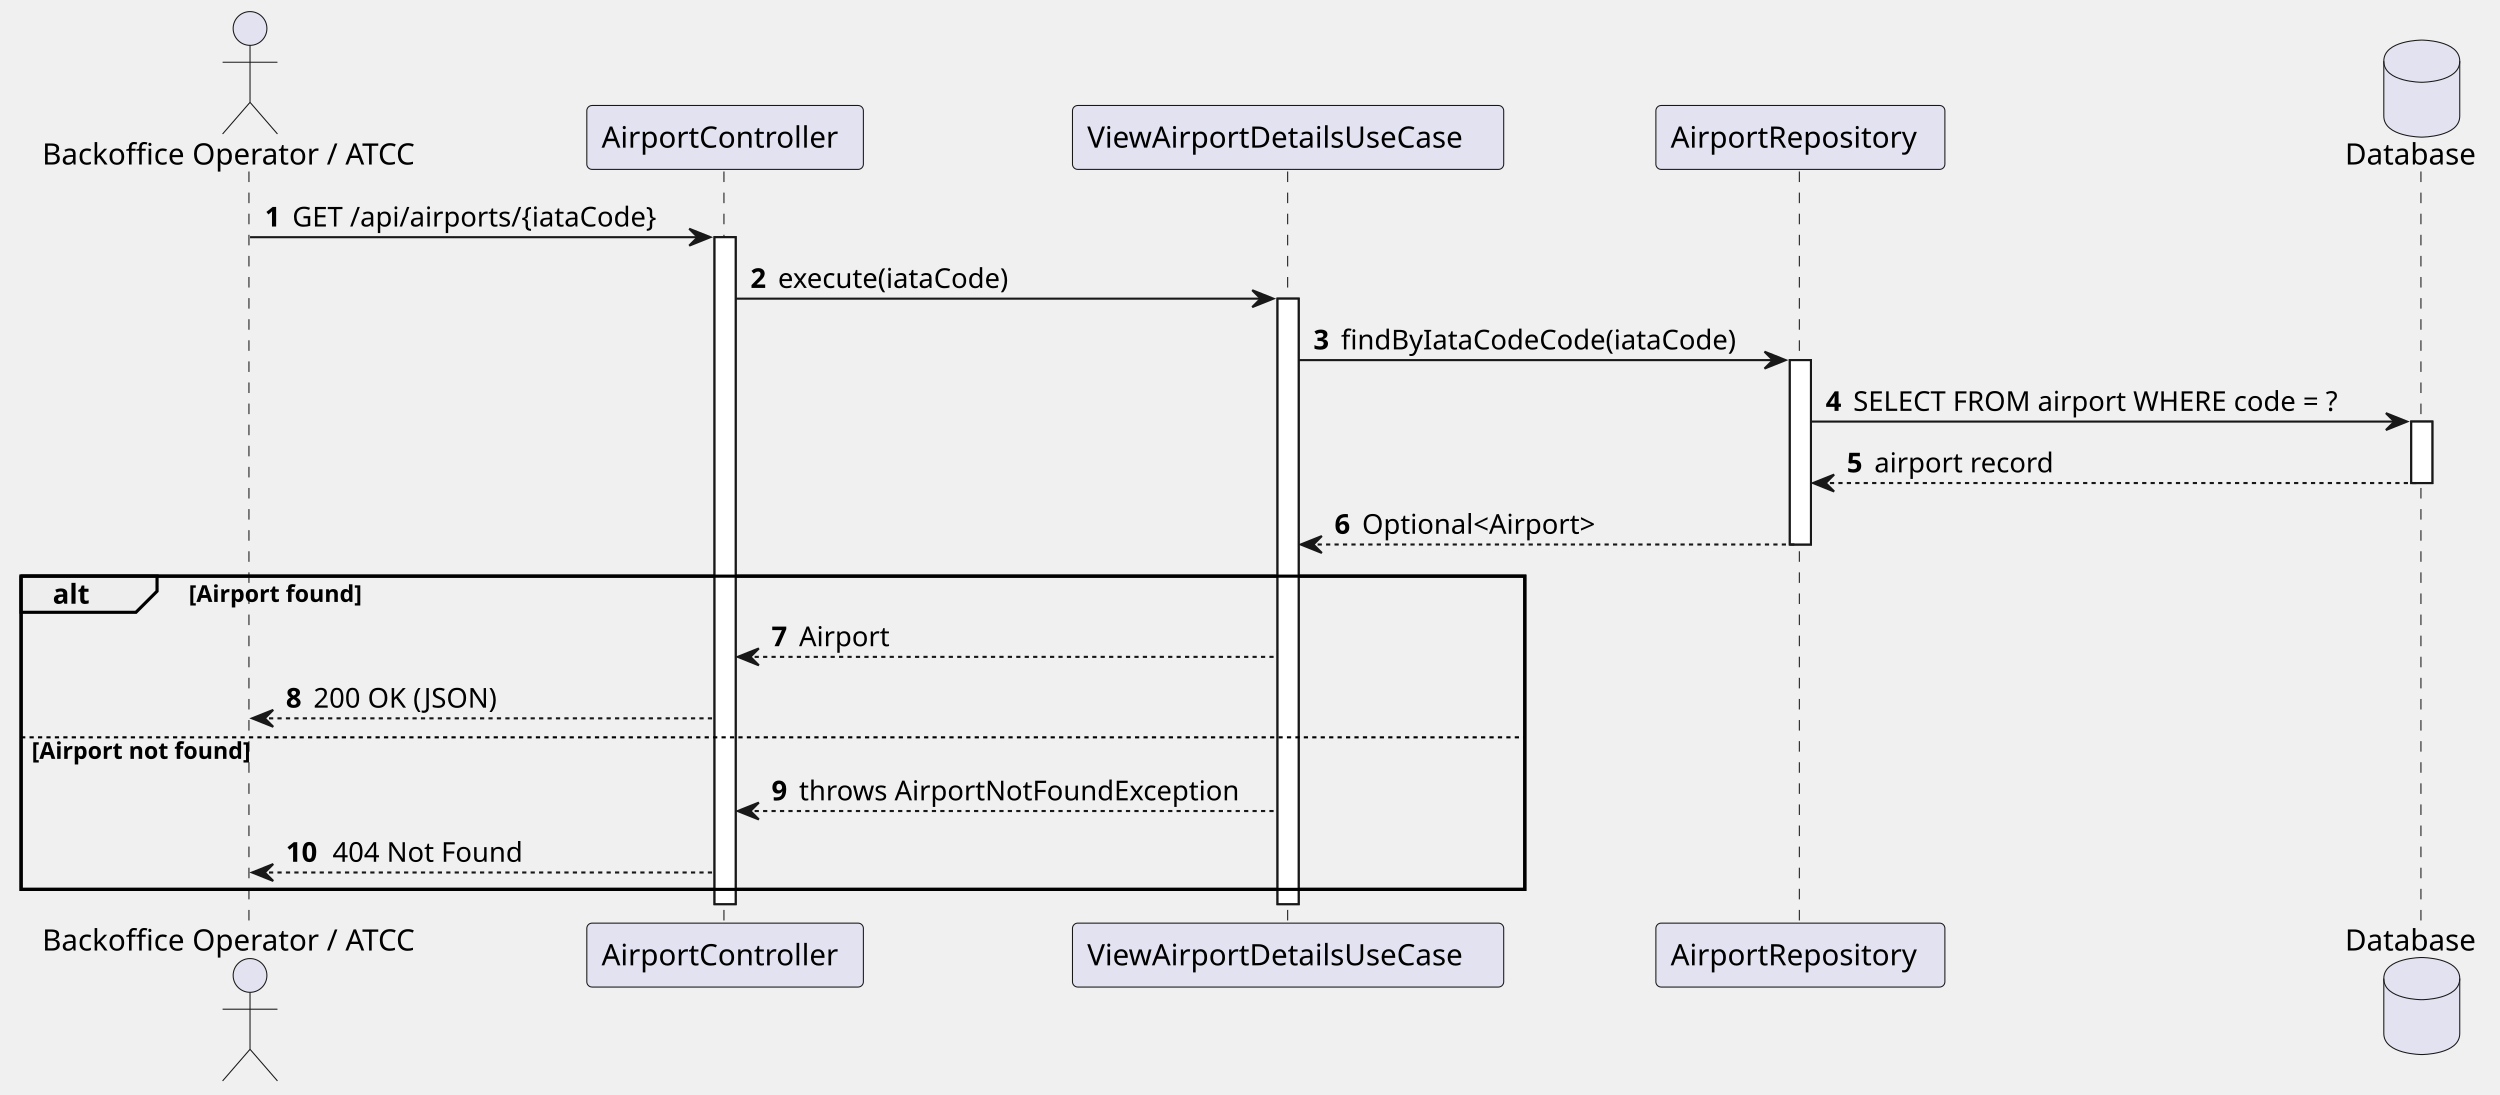
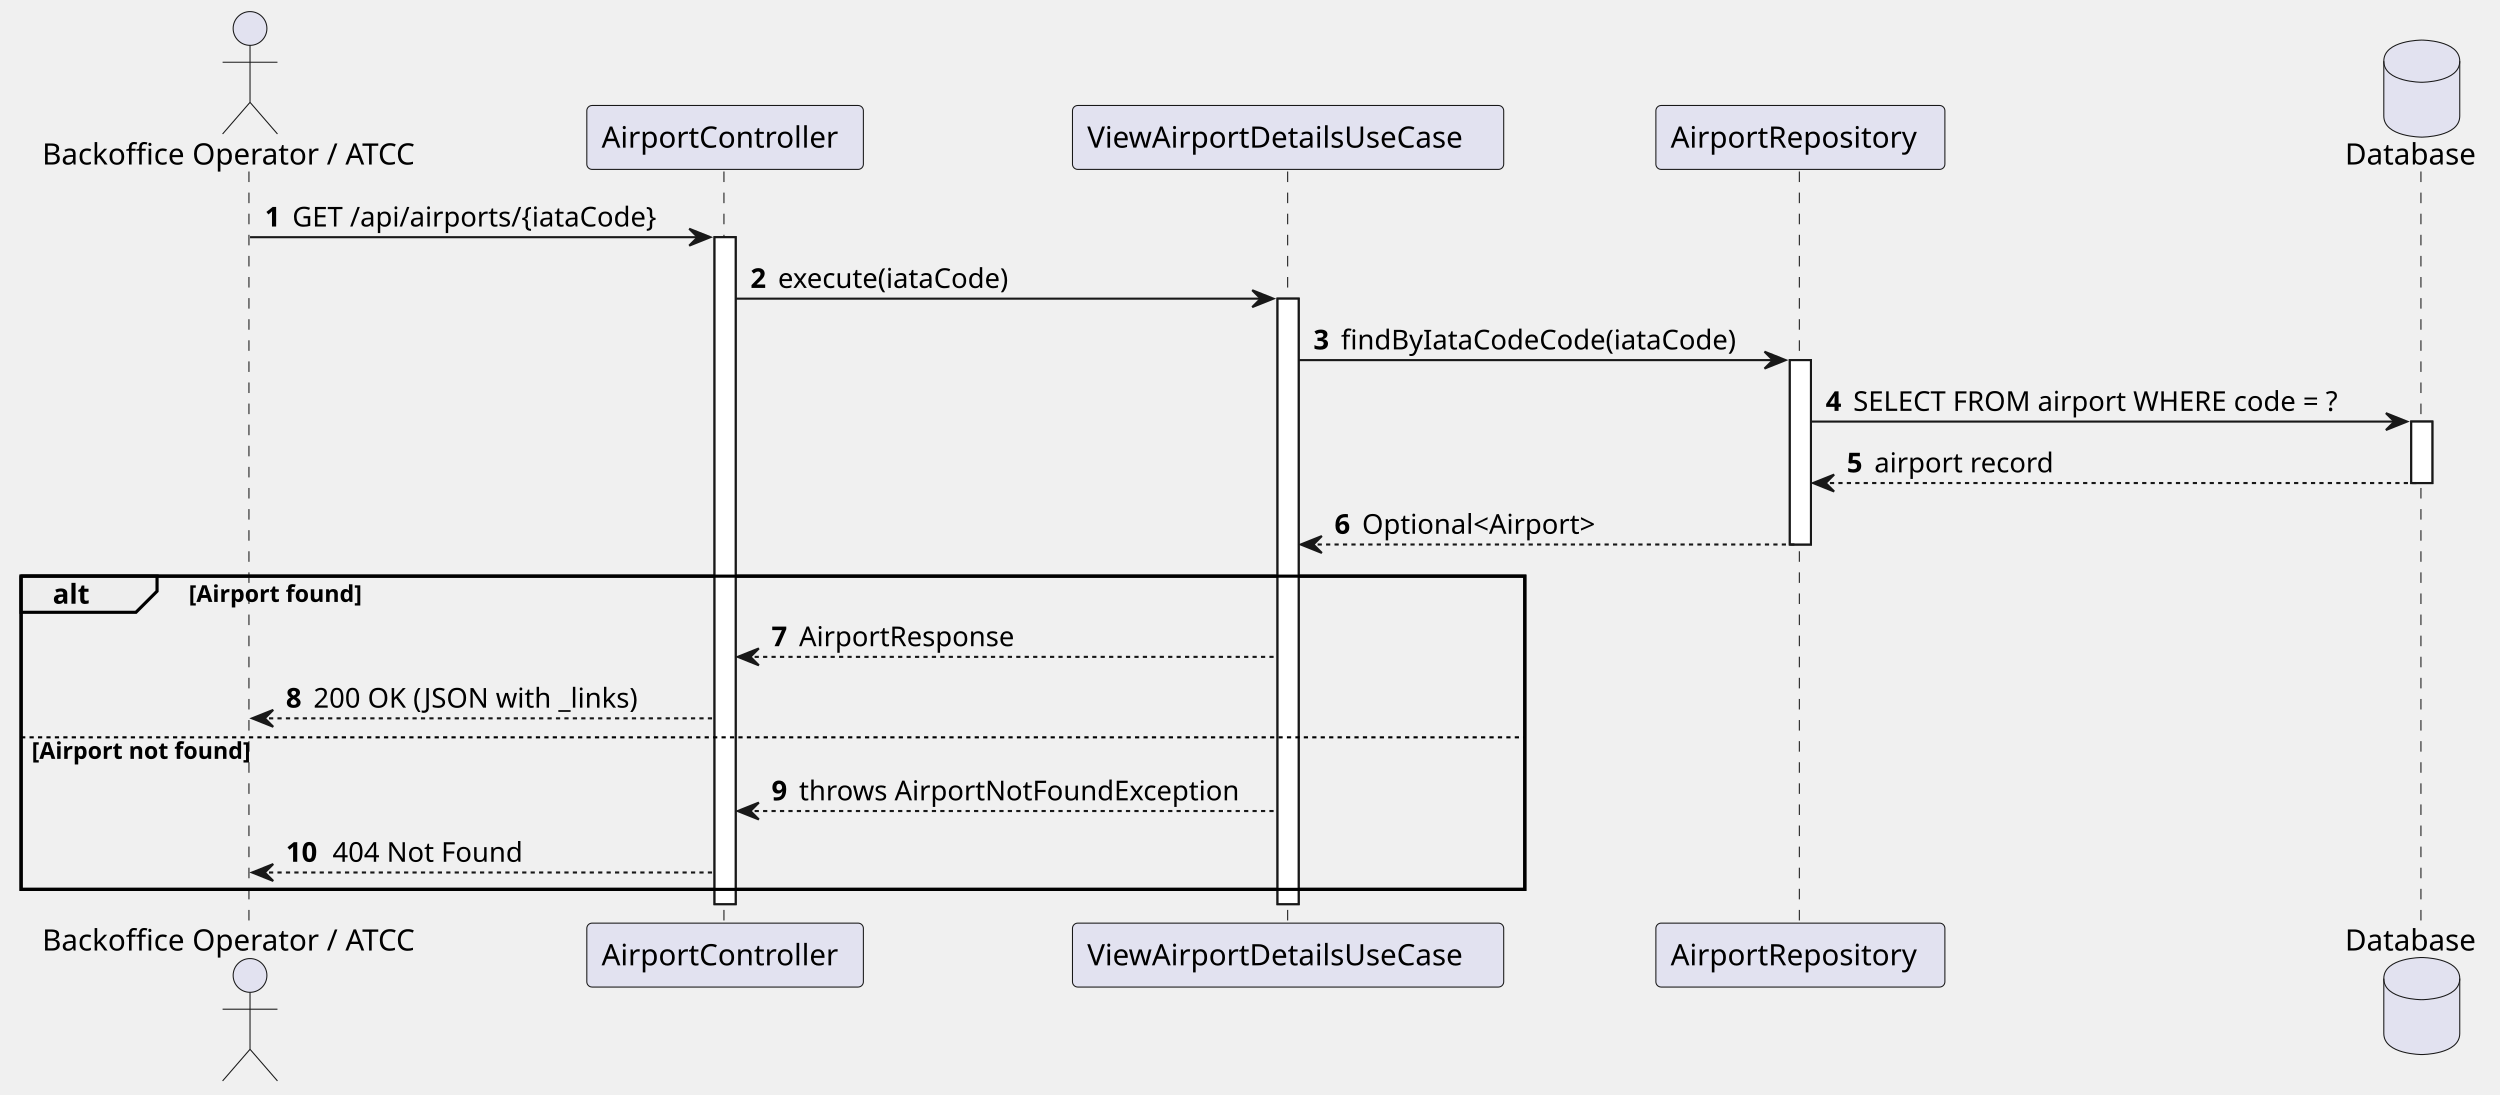
<svg xmlns="http://www.w3.org/2000/svg" contentStyleType="text/css" data-diagram-type="SEQUENCE" height="519px" preserveAspectRatio="none" style="width:1185px;height:519px;background:#FFFFFF;" version="1.1" viewBox="0 0 1185 519" width="1185px" zoomAndPan="magnify">
  <defs />
  <g>
    <g>
      <rect fill="#FFFFFF" height="316.133" style="stroke:#181818;stroke-width:1;" width="10" x="338.695" y="112.43" />
    </g>
    <g>
      <rect fill="#FFFFFF" height="287" style="stroke:#181818;stroke-width:1;" width="10" x="605.554" y="141.562" />
    </g>
    <g>
      <rect fill="#FFFFFF" height="87.398" style="stroke:#181818;stroke-width:1;" width="10" x="848.382" y="170.695" />
    </g>
    <g>
      <rect fill="#FFFFFF" height="29.133" style="stroke:#181818;stroke-width:1;" width="10" x="1142.924" y="199.828" />
    </g>
    <rect fill="none" height="148.469" style="stroke:#000000;stroke-width:1.5;" width="712.754" x="10" y="273.094" />
    <g class="participant-lifeline" data-entity-uid="part1" data-qualified-name="Actor" id="part1-lifeline">
      <g>
        <rect fill="#000000" fill-opacity="0" height="357.266" width="8" x="114.512" y="81.297" />
        <line style="stroke:#181818;stroke-width:0.5;stroke-dasharray:5,5;" x1="118" x2="118" y1="81.297" y2="438.562" />
      </g>
    </g>
    <g class="participant-lifeline" data-entity-uid="part2" data-qualified-name="Ctrl" id="part2-lifeline">
      <g>
        <rect fill="#000000" fill-opacity="0" height="357.266" width="8" x="339.695" y="81.297" />
        <line style="stroke:#181818;stroke-width:0.5;stroke-dasharray:5,5;" x1="343.149" x2="343.149" y1="81.297" y2="438.562" />
      </g>
    </g>
    <g class="participant-lifeline" data-entity-uid="part3" data-qualified-name="UC" id="part3-lifeline">
      <g>
        <rect fill="#000000" fill-opacity="0" height="357.266" width="8" x="606.554" y="81.297" />
        <line style="stroke:#181818;stroke-width:0.5;stroke-dasharray:5,5;" x1="610.353" x2="610.353" y1="81.297" y2="438.562" />
      </g>
    </g>
    <g class="participant-lifeline" data-entity-uid="part4" data-qualified-name="Repo" id="part4-lifeline">
      <g>
        <rect fill="#000000" fill-opacity="0" height="357.266" width="8" x="849.382" y="81.297" />
        <line style="stroke:#181818;stroke-width:0.5;stroke-dasharray:5,5;" x1="852.886" x2="852.886" y1="81.297" y2="438.562" />
      </g>
    </g>
    <g class="participant-lifeline" data-entity-uid="part5" data-qualified-name="DB" id="part5-lifeline">
      <g>
        <rect fill="#000000" fill-opacity="0" height="357.266" width="8" x="1143.924" y="81.297" />
        <line style="stroke:#181818;stroke-width:0.5;stroke-dasharray:5,5;" x1="1147.524" x2="1147.524" y1="81.297" y2="438.562" />
      </g>
    </g>
    <g class="participant participant-head" data-entity-uid="part1" data-qualified-name="Actor" id="part1-head">
      <text fill="#000000" font-family="sans-serif" font-size="14" lengthAdjust="spacing" textLength="191.023" x="20" y="77.995">Backoffice Operator / ATCC</text>
      <ellipse cx="118.512" cy="13.5" fill="#E2E2F0" rx="8" ry="8" style="stroke:#181818;stroke-width:0.5;" />
      <path d="M118.512,21.5 L118.512,48.5 M105.512,29.5 L131.512,29.5 M118.512,48.5 L105.512,63.5 M118.512,48.5 L131.512,63.5" fill="none" style="stroke:#181818;stroke-width:0.5;" />
    </g>
    <g class="participant participant-tail" data-entity-uid="part1" data-qualified-name="Actor" id="part1-tail">
      <text fill="#000000" font-family="sans-serif" font-size="14" lengthAdjust="spacing" textLength="191.023" x="20" y="450.558">Backoffice Operator / ATCC</text>
      <ellipse cx="118.512" cy="462.359" fill="#E2E2F0" rx="8" ry="8" style="stroke:#181818;stroke-width:0.5;" />
      <path d="M118.512,470.359 L118.512,497.359 M105.512,478.359 L131.512,478.359 M118.512,497.359 L105.512,512.359 M118.512,497.359 L131.512,512.359" fill="none" style="stroke:#181818;stroke-width:0.5;" />
    </g>
    <g class="participant participant-head" data-entity-uid="part2" data-qualified-name="Ctrl" id="part2-head">
      <rect fill="#E2E2F0" height="30.297" rx="2.5" ry="2.5" style="stroke:#181818;stroke-width:0.5;" width="131.093" x="278.149" y="50" />
      <text fill="#000000" font-family="sans-serif" font-size="14" lengthAdjust="spacing" textLength="117.093" x="285.149" y="69.995">AirportController</text>
    </g>
    <g class="participant participant-tail" data-entity-uid="part2" data-qualified-name="Ctrl" id="part2-tail">
      <rect fill="#E2E2F0" height="30.297" rx="2.5" ry="2.5" style="stroke:#181818;stroke-width:0.5;" width="131.093" x="278.149" y="437.562" />
      <text fill="#000000" font-family="sans-serif" font-size="14" lengthAdjust="spacing" textLength="117.093" x="285.149" y="457.558">AirportController</text>
    </g>
    <g class="participant participant-head" data-entity-uid="part3" data-qualified-name="UC" id="part3-head">
      <rect fill="#E2E2F0" height="30.297" rx="2.5" ry="2.5" style="stroke:#181818;stroke-width:0.5;" width="204.401" x="508.353" y="50" />
      <text fill="#000000" font-family="sans-serif" font-size="14" lengthAdjust="spacing" textLength="190.401" x="515.353" y="69.995">ViewAirportDetailsUseCase</text>
    </g>
    <g class="participant participant-tail" data-entity-uid="part3" data-qualified-name="UC" id="part3-tail">
      <rect fill="#E2E2F0" height="30.297" rx="2.5" ry="2.5" style="stroke:#181818;stroke-width:0.5;" width="204.401" x="508.353" y="437.562" />
      <text fill="#000000" font-family="sans-serif" font-size="14" lengthAdjust="spacing" textLength="190.401" x="515.353" y="457.558">ViewAirportDetailsUseCase</text>
    </g>
    <g class="participant participant-head" data-entity-uid="part4" data-qualified-name="Repo" id="part4-head">
      <rect fill="#E2E2F0" height="30.297" rx="2.5" ry="2.5" style="stroke:#181818;stroke-width:0.5;" width="136.992" x="784.886" y="50" />
      <text fill="#000000" font-family="sans-serif" font-size="14" lengthAdjust="spacing" textLength="122.992" x="791.886" y="69.995">AirportRepository</text>
    </g>
    <g class="participant participant-tail" data-entity-uid="part4" data-qualified-name="Repo" id="part4-tail">
      <rect fill="#E2E2F0" height="30.297" rx="2.5" ry="2.5" style="stroke:#181818;stroke-width:0.5;" width="136.992" x="784.886" y="437.562" />
      <text fill="#000000" font-family="sans-serif" font-size="14" lengthAdjust="spacing" textLength="122.992" x="791.886" y="457.558">AirportRepository</text>
    </g>
    <g class="participant participant-head" data-entity-uid="part5" data-qualified-name="DB" id="part5-head">
      <text fill="#000000" font-family="sans-serif" font-size="14" lengthAdjust="spacing" textLength="66.801" x="1111.524" y="77.995">Database</text>
      <path d="M1129.924,29 C1129.924,19 1147.924,19 1147.924,19 C1147.924,19 1165.924,19 1165.924,29 L1165.924,55 C1165.924,65 1147.924,65 1147.924,65 C1147.924,65 1129.924,65 1129.924,55 L1129.924,29" fill="#E2E2F0" style="stroke:#181818;stroke-width:0.5;" />
      <path d="M1129.924,29 C1129.924,39 1147.924,39 1147.924,39 C1147.924,39 1165.924,39 1165.924,29" fill="none" style="stroke:#181818;stroke-width:0.5;" />
    </g>
    <g class="participant participant-tail" data-entity-uid="part5" data-qualified-name="DB" id="part5-tail">
      <text fill="#000000" font-family="sans-serif" font-size="14" lengthAdjust="spacing" textLength="66.801" x="1111.524" y="450.558">Database</text>
      <path d="M1129.924,463.859 C1129.924,453.859 1147.924,453.859 1147.924,453.859 C1147.924,453.859 1165.924,453.859 1165.924,463.859 L1165.924,489.859 C1165.924,499.859 1147.924,499.859 1147.924,499.859 C1147.924,499.859 1129.924,499.859 1129.924,489.859 L1129.924,463.859" fill="#E2E2F0" style="stroke:#181818;stroke-width:0.5;" />
      <path d="M1129.924,463.859 C1129.924,473.859 1147.924,473.859 1147.924,473.859 C1147.924,473.859 1165.924,473.859 1165.924,463.859" fill="none" style="stroke:#181818;stroke-width:0.5;" />
    </g>
    <g>
      <rect fill="#FFFFFF" height="316.133" style="stroke:#181818;stroke-width:1;" width="10" x="338.695" y="112.43" />
    </g>
    <g>
      <rect fill="#FFFFFF" height="287" style="stroke:#181818;stroke-width:1;" width="10" x="605.554" y="141.562" />
    </g>
    <g>
      <rect fill="#FFFFFF" height="87.398" style="stroke:#181818;stroke-width:1;" width="10" x="848.382" y="170.695" />
    </g>
    <g>
      <rect fill="#FFFFFF" height="29.133" style="stroke:#181818;stroke-width:1;" width="10" x="1142.924" y="199.828" />
    </g>
    <g class="message" data-entity-1="part1" data-entity-2="part2" id="msg1">
      <polygon fill="#181818" points="326.695,108.43,336.695,112.43,326.695,116.43,330.695,112.43" style="stroke:#181818;stroke-width:1;" />
      <line style="stroke:#181818;stroke-width:1;" x1="118.512" x2="332.695" y1="112.43" y2="112.43" />
      <text fill="#000000" font-family="sans-serif" font-size="13" font-weight="bold" lengthAdjust="spacing" textLength="9.045" x="125.512" y="107.364">1</text>
      <text fill="#000000" font-family="sans-serif" font-size="13" lengthAdjust="spacing" textLength="188.138" x="138.557" y="107.364">GET /api/airports/{iataCode}</text>
    </g>
    <g class="message" data-entity-1="part2" data-entity-2="part3" id="msg2">
      <polygon fill="#181818" points="593.554,137.562,603.554,141.562,593.554,145.562,597.554,141.562" style="stroke:#181818;stroke-width:1;" />
      <line style="stroke:#181818;stroke-width:1;" x1="348.695" x2="599.554" y1="141.562" y2="141.562" />
      <text fill="#000000" font-family="sans-serif" font-size="13" font-weight="bold" lengthAdjust="spacing" textLength="9.045" x="355.695" y="136.497">2</text>
      <text fill="#000000" font-family="sans-serif" font-size="13" lengthAdjust="spacing" textLength="120.237" x="368.741" y="136.497">execute(iataCode)</text>
    </g>
    <g class="message" data-entity-1="part3" data-entity-2="part4" id="msg3">
      <polygon fill="#181818" points="836.382,166.695,846.382,170.695,836.382,174.695,840.382,170.695" style="stroke:#181818;stroke-width:1;" />
      <line style="stroke:#181818;stroke-width:1;" x1="615.554" x2="842.382" y1="170.695" y2="170.695" />
      <text fill="#000000" font-family="sans-serif" font-size="13" font-weight="bold" lengthAdjust="spacing" textLength="9.045" x="622.554" y="165.629">3</text>
      <text fill="#000000" font-family="sans-serif" font-size="13" lengthAdjust="spacing" textLength="200.783" x="635.599" y="165.629">findByIataCodeCode(iataCode)</text>
    </g>
    <g class="message" data-entity-1="part4" data-entity-2="part5" id="msg4">
      <polygon fill="#181818" points="1130.924,195.828,1140.924,199.828,1130.924,203.828,1134.924,199.828" style="stroke:#181818;stroke-width:1;" />
      <line style="stroke:#181818;stroke-width:1;" x1="858.382" x2="1136.924" y1="199.828" y2="199.828" />
      <text fill="#000000" font-family="sans-serif" font-size="13" font-weight="bold" lengthAdjust="spacing" textLength="9.045" x="865.382" y="194.762">4</text>
      <text fill="#000000" font-family="sans-serif" font-size="13" lengthAdjust="spacing" textLength="252.497" x="878.427" y="194.762">SELECT FROM airport WHERE code = ?</text>
    </g>
    <g class="message" data-entity-1="part5" data-entity-2="part4" id="msg5">
      <polygon fill="#181818" points="869.382,224.961,859.382,228.961,869.382,232.961,865.382,228.961" style="stroke:#181818;stroke-width:1;" />
      <line style="stroke:#181818;stroke-width:1;stroke-dasharray:2,2;" x1="863.382" x2="1146.924" y1="228.961" y2="228.961" />
      <text fill="#000000" font-family="sans-serif" font-size="13" font-weight="bold" lengthAdjust="spacing" textLength="9.045" x="875.382" y="223.895">5</text>
      <text fill="#000000" font-family="sans-serif" font-size="13" lengthAdjust="spacing" textLength="89.743" x="888.427" y="223.895">airport record</text>
    </g>
    <g class="message" data-entity-1="part4" data-entity-2="part3" id="msg6">
      <polygon fill="#181818" points="626.554,254.094,616.554,258.094,626.554,262.094,622.554,258.094" style="stroke:#181818;stroke-width:1;" />
      <line style="stroke:#181818;stroke-width:1;stroke-dasharray:2,2;" x1="620.554" x2="852.382" y1="258.094" y2="258.094" />
      <text fill="#000000" font-family="sans-serif" font-size="13" font-weight="bold" lengthAdjust="spacing" textLength="9.045" x="632.554" y="253.028">6</text>
      <text fill="#000000" font-family="sans-serif" font-size="13" lengthAdjust="spacing" textLength="121.247" x="645.599" y="253.028">Optional&lt;Airport&gt;</text>
    </g>
    <path d="M10,273.094 L74.443,273.094 L74.443,280.227 L64.443,290.227 L10,290.227 L10,273.094" fill="#EEEEEE" style="stroke:#000000;stroke-width:1.5;" />
    <rect fill="none" height="148.469" style="stroke:#000000;stroke-width:1.5;" width="712.754" x="10" y="273.094" />
    <text fill="#000000" font-family="sans-serif" font-size="13" font-weight="bold" lengthAdjust="spacing" textLength="19.443" x="25" y="286.161">alt</text>
    <text fill="#000000" font-family="sans-serif" font-size="11" font-weight="bold" lengthAdjust="spacing" textLength="93.586" x="89.443" y="285.304">[Airport found]</text>
    <g class="message" data-entity-1="part3" data-entity-2="part2" id="msg7">
      <polygon fill="#181818" points="359.695,307.359,349.695,311.359,359.695,315.359,355.695,311.359" style="stroke:#181818;stroke-width:1;" />
      <line style="stroke:#181818;stroke-width:1;stroke-dasharray:2,2;" x1="353.695" x2="604.554" y1="311.359" y2="311.359" />
      <text fill="#000000" font-family="sans-serif" font-size="13" font-weight="bold" lengthAdjust="spacing" textLength="9.045" x="365.695" y="306.293">7</text>
-       <text fill="#000000" font-family="sans-serif" font-size="13" lengthAdjust="spacing" textLength="44.497" x="378.741" y="306.293">Airport</text>
+       <text fill="#000000" font-family="sans-serif" font-size="13" lengthAdjust="spacing" textLength="107.517" x="378.741" y="306.293">AirportResponse</text>
    </g>
    <g class="message" data-entity-1="part2" data-entity-2="part1" id="msg8">
      <polygon fill="#181818" points="129.512,336.492,119.512,340.492,129.512,344.492,125.512,340.492" style="stroke:#181818;stroke-width:1;" />
      <line style="stroke:#181818;stroke-width:1;stroke-dasharray:2,2;" x1="123.512" x2="337.695" y1="340.492" y2="340.492" />
      <text fill="#000000" font-family="sans-serif" font-size="13" font-weight="bold" lengthAdjust="spacing" textLength="9.045" x="135.512" y="335.426">8</text>
-       <text fill="#000000" font-family="sans-serif" font-size="13" lengthAdjust="spacing" textLength="94.022" x="148.557" y="335.426">200 OK (JSON)</text>
+       <text fill="#000000" font-family="sans-serif" font-size="13" lengthAdjust="spacing" textLength="166.131" x="148.557" y="335.426">200 OK (JSON with _links)</text>
    </g>
    <line style="stroke:#000000;stroke-width:1;stroke-dasharray:2,2;" x1="10" x2="722.754" y1="349.492" y2="349.492" />
    <text fill="#000000" font-family="sans-serif" font-size="11" font-weight="bold" lengthAdjust="spacing" textLength="118.062" x="15" y="359.703">[Airport not found]</text>
    <g class="message" data-entity-1="part3" data-entity-2="part2" id="msg9">
      <polygon fill="#181818" points="359.695,380.43,349.695,384.43,359.695,388.43,355.695,384.43" style="stroke:#181818;stroke-width:1;" />
      <line style="stroke:#181818;stroke-width:1;stroke-dasharray:2,2;" x1="353.695" x2="604.554" y1="384.43" y2="384.43" />
      <text fill="#000000" font-family="sans-serif" font-size="13" font-weight="bold" lengthAdjust="spacing" textLength="9.045" x="365.695" y="379.364">9</text>
      <text fill="#000000" font-family="sans-serif" font-size="13" lengthAdjust="spacing" textLength="219.813" x="378.741" y="379.364">throws AirportNotFoundException</text>
    </g>
    <g class="message" data-entity-1="part2" data-entity-2="part1" id="msg10">
      <polygon fill="#181818" points="129.512,409.562,119.512,413.562,129.512,417.562,125.512,413.562" style="stroke:#181818;stroke-width:1;" />
      <line style="stroke:#181818;stroke-width:1;stroke-dasharray:2,2;" x1="123.512" x2="337.695" y1="413.562" y2="413.562" />
      <text fill="#000000" font-family="sans-serif" font-size="13" font-weight="bold" lengthAdjust="spacing" textLength="18.091" x="135.512" y="408.497">10</text>
      <text fill="#000000" font-family="sans-serif" font-size="13" lengthAdjust="spacing" textLength="96.015" x="157.602" y="408.497">404 Not Found</text>
    </g>
  </g>
</svg>
